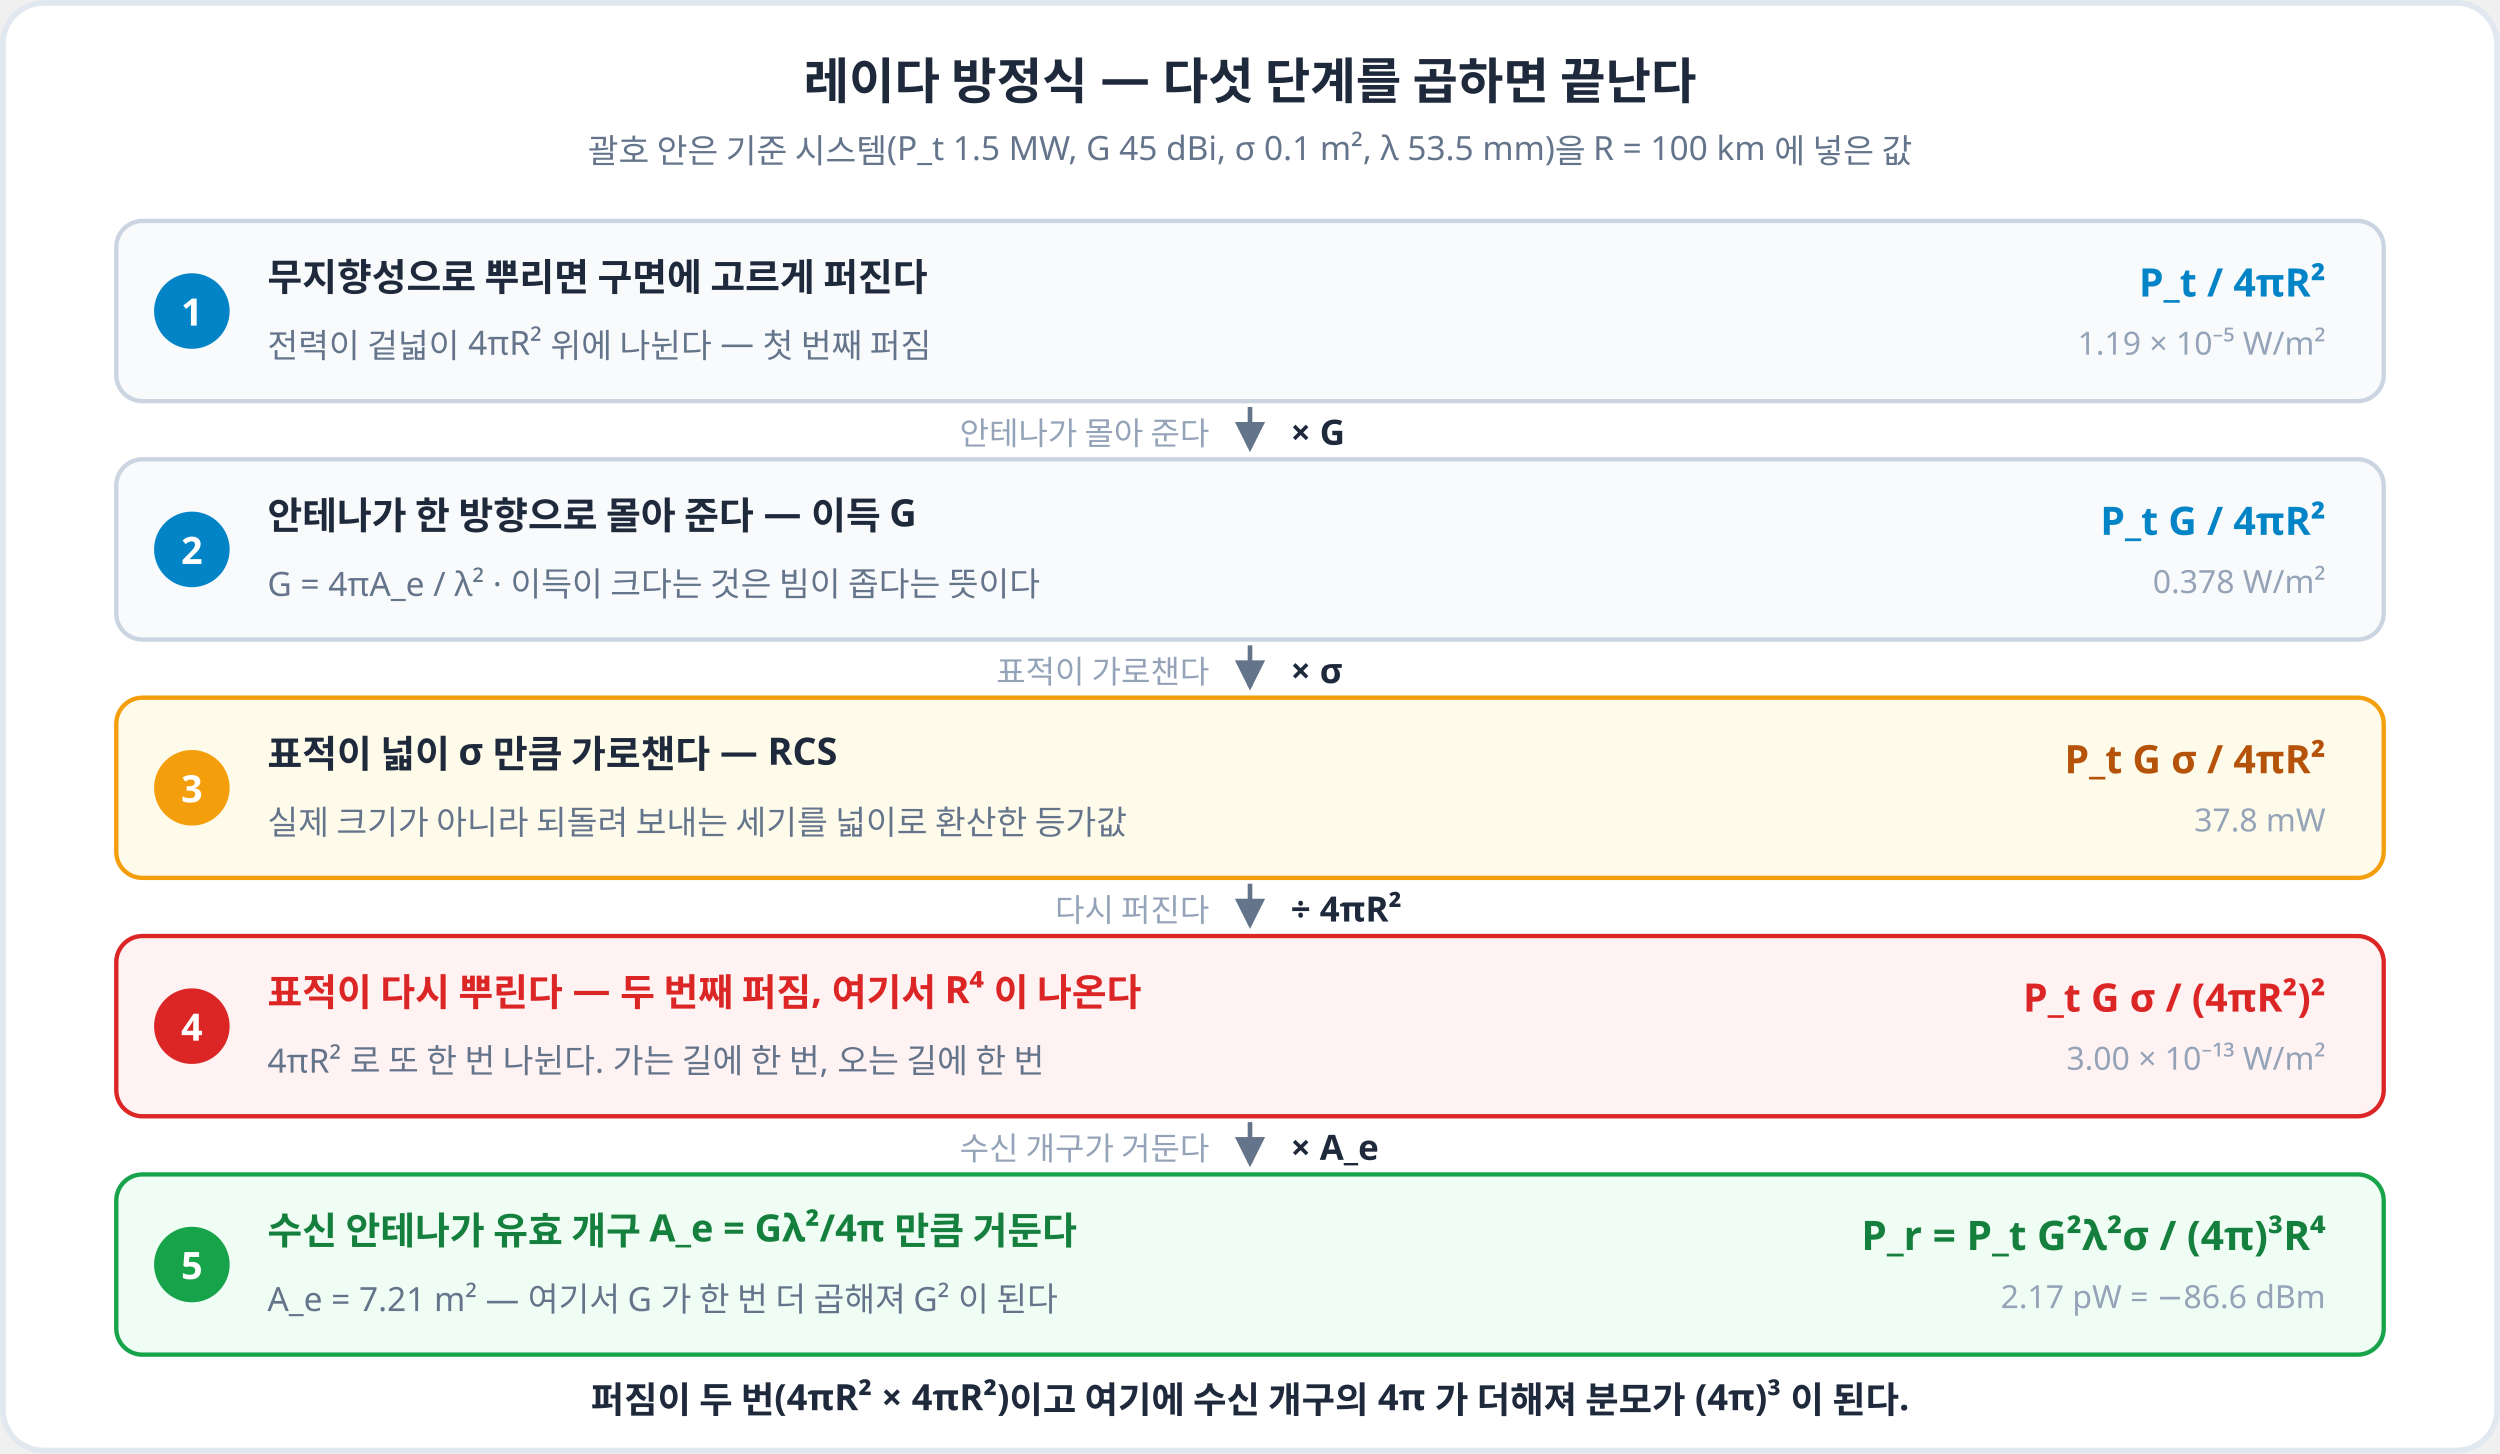
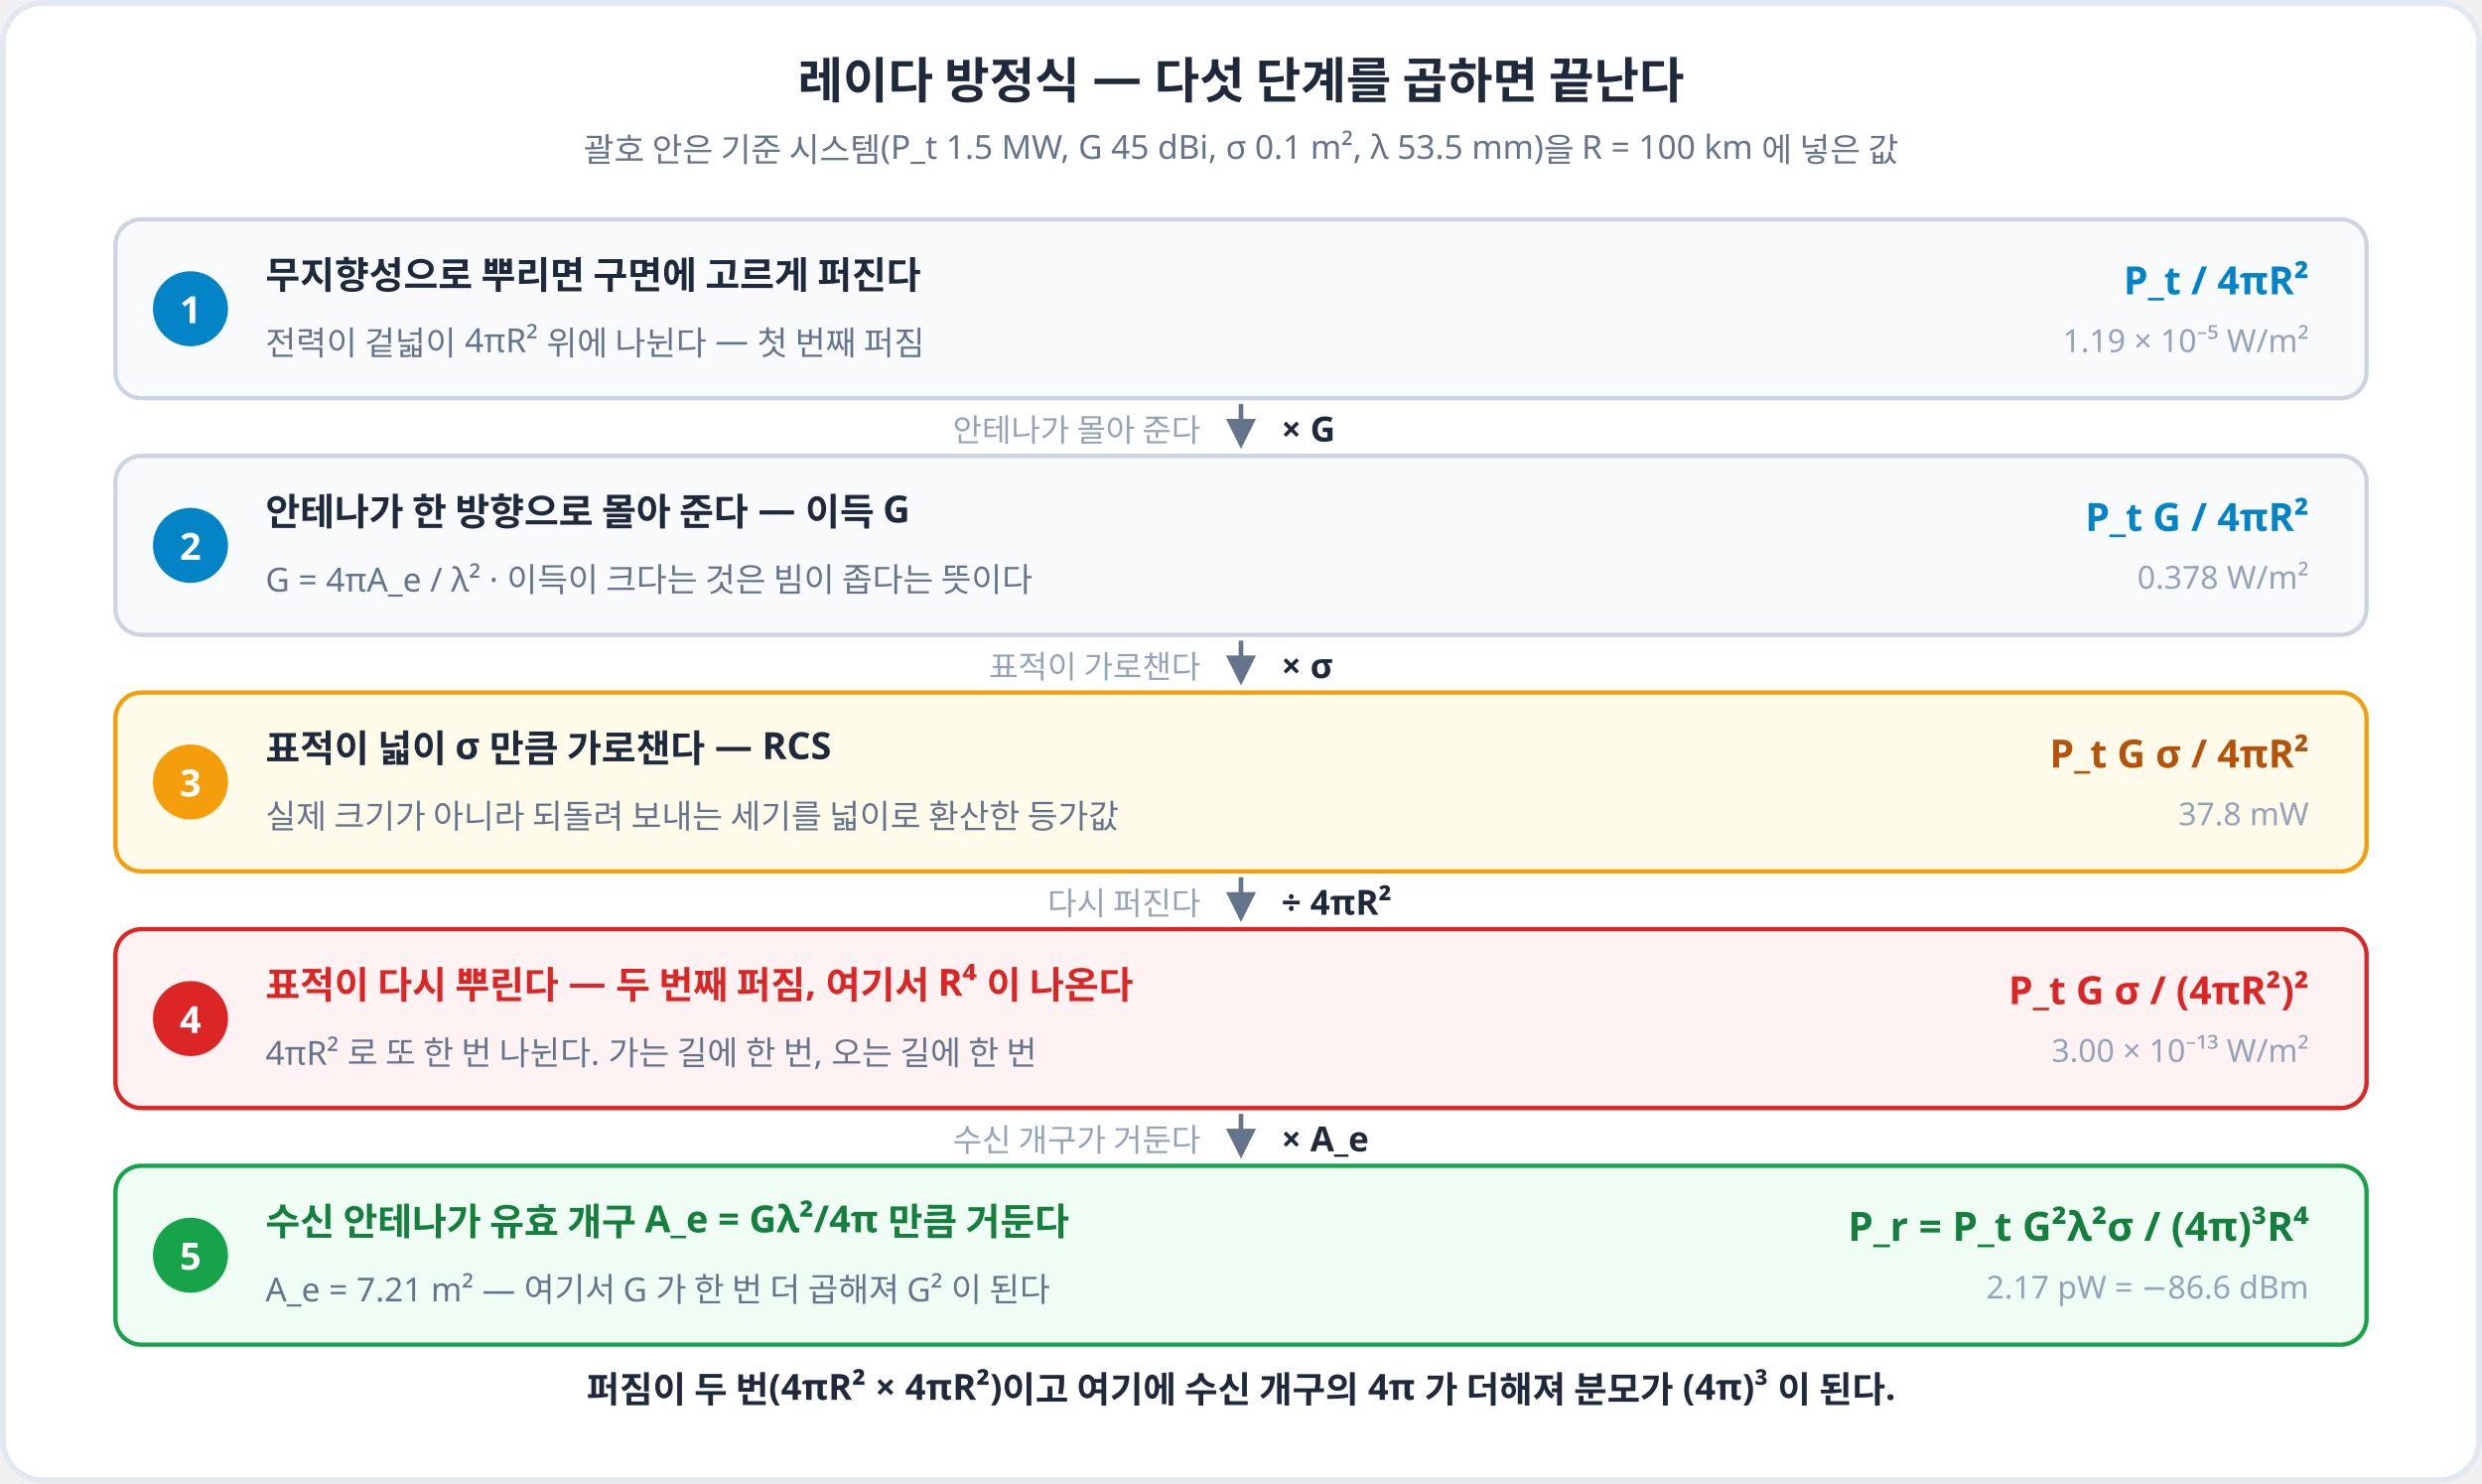
- <svg xmlns="http://www.w3.org/2000/svg" viewBox="0 0 860 500" font-family="Segoe UI, Malgun Gothic, Apple SD Gothic Neo, sans-serif">
+ <svg xmlns="http://www.w3.org/2000/svg" width="2580" height="1542" viewBox="0 0 860 514" font-family="Segoe UI, Malgun Gothic, Apple SD Gothic Neo, sans-serif">
  <defs>
    <marker id="c-mute" viewBox="0 0 10 10" refX="8.5" refY="5" markerWidth="6.5" markerHeight="6.5" orient="auto-start-reverse">
      <path d="M0,0 L10,5 L0,10 z" fill="#64748b" />
    </marker>
  </defs>
-   <rect x="1" y="1" width="858" height="498" rx="14" fill="#ffffff" stroke="#e2e8f0" stroke-width="2" />
+   <rect x="1" y="1" width="858" height="512" rx="14" fill="#ffffff" stroke="#e2e8f0" stroke-width="2" />
  <text x="430" y="34" font-size="17" fill="#1e293b" text-anchor="middle" font-weight="700">레이다 방정식 — 다섯 단계를 곱하면 끝난다</text>
  <text x="430" y="56" font-size="11.5" fill="#64748b" text-anchor="middle" font-weight="400">괄호 안은 기준 시스템(P_t 1.5 MW, G 45 dBi, σ 0.1 m², λ 53.5 mm)을 R = 100 km 에 넣은 값</text>
  <rect x="40" y="76" width="780" height="62" rx="9" fill="#f8fafc" stroke="#cbd5e1" stroke-width="1.5" />
  <circle cx="66" cy="107" r="13" fill="#0284c7" />
  <text x="66" y="112" font-size="13" fill="#ffffff" text-anchor="middle" font-weight="700">1</text>
  <text x="92" y="100" font-size="13" fill="#1e293b" text-anchor="start" font-weight="700">무지향성으로 뿌리면 구면에 고르게 퍼진다</text>
  <text x="92" y="123" font-size="11.5" fill="#64748b" text-anchor="start" font-weight="400">전력이 겉넓이 4πR² 위에 나뉜다 — 첫 번째 퍼짐</text>
  <text x="800" y="102" font-size="13.5" fill="#0284c7" text-anchor="end" font-weight="700">P_t / 4πR²</text>
  <text x="800" y="122" font-size="11" fill="#94a3b8" text-anchor="end" font-weight="400">1.19 × 10⁻⁵ W/m²</text>
  <line x1="430" y1="140" x2="430" y2="154" stroke="#64748b" stroke-width="1.6" marker-end="url(#c-mute)" />
  <text x="444" y="153" font-size="12" fill="#1e293b" text-anchor="start" font-weight="700">× G</text>
  <text x="416" y="153" font-size="11" fill="#94a3b8" text-anchor="end" font-weight="400">안테나가 몰아 준다</text>
  <rect x="40" y="158" width="780" height="62" rx="9" fill="#f8fafc" stroke="#cbd5e1" stroke-width="1.5" />
  <circle cx="66" cy="189" r="13" fill="#0284c7" />
  <text x="66" y="194" font-size="13" fill="#ffffff" text-anchor="middle" font-weight="700">2</text>
  <text x="92" y="182" font-size="13" fill="#1e293b" text-anchor="start" font-weight="700">안테나가 한 방향으로 몰아 준다 — 이득 G</text>
  <text x="92" y="205" font-size="11.5" fill="#64748b" text-anchor="start" font-weight="400">G = 4πA_e / λ²  ·  이득이 크다는 것은 빔이 좁다는 뜻이다</text>
  <text x="800" y="184" font-size="13.5" fill="#0284c7" text-anchor="end" font-weight="700">P_t G / 4πR²</text>
  <text x="800" y="204" font-size="11" fill="#94a3b8" text-anchor="end" font-weight="400">0.378 W/m²</text>
  <line x1="430" y1="222" x2="430" y2="236" stroke="#64748b" stroke-width="1.6" marker-end="url(#c-mute)" />
  <text x="444" y="235" font-size="12" fill="#1e293b" text-anchor="start" font-weight="700">× σ</text>
  <text x="416" y="235" font-size="11" fill="#94a3b8" text-anchor="end" font-weight="400">표적이 가로챈다</text>
  <rect x="40" y="240" width="780" height="62" rx="9" fill="#fffbeb" stroke="#f59e0b" stroke-width="1.5" />
  <circle cx="66" cy="271" r="13" fill="#f59e0b" />
  <text x="66" y="276" font-size="13" fill="#ffffff" text-anchor="middle" font-weight="700">3</text>
  <text x="92" y="264" font-size="13" fill="#1e293b" text-anchor="start" font-weight="700">표적이 넓이 σ 만큼 가로챈다 — RCS</text>
  <text x="92" y="287" font-size="11.5" fill="#64748b" text-anchor="start" font-weight="400">실제 크기가 아니라 되돌려 보내는 세기를 넓이로 환산한 등가값</text>
  <text x="800" y="266" font-size="13.5" fill="#b45309" text-anchor="end" font-weight="700">P_t G σ / 4πR²</text>
  <text x="800" y="286" font-size="11" fill="#94a3b8" text-anchor="end" font-weight="400">37.8 mW</text>
  <line x1="430" y1="304" x2="430" y2="318" stroke="#64748b" stroke-width="1.6" marker-end="url(#c-mute)" />
  <text x="444" y="317" font-size="12" fill="#1e293b" text-anchor="start" font-weight="700">÷ 4πR²</text>
  <text x="416" y="317" font-size="11" fill="#94a3b8" text-anchor="end" font-weight="400">다시 퍼진다</text>
  <rect x="40" y="322" width="780" height="62" rx="9" fill="#fef2f2" stroke="#dc2626" stroke-width="1.5" />
  <circle cx="66" cy="353" r="13" fill="#dc2626" />
  <text x="66" y="358" font-size="13" fill="#ffffff" text-anchor="middle" font-weight="700">4</text>
  <text x="92" y="346" font-size="13" fill="#dc2626" text-anchor="start" font-weight="700">표적이 다시 뿌린다 — 두 번째 퍼짐, 여기서 R⁴ 이 나온다</text>
  <text x="92" y="369" font-size="11.5" fill="#64748b" text-anchor="start" font-weight="400">4πR² 로 또 한 번 나뉜다. 가는 길에 한 번, 오는 길에 한 번</text>
  <text x="800" y="348" font-size="13.5" fill="#dc2626" text-anchor="end" font-weight="700">P_t G σ / (4πR²)²</text>
  <text x="800" y="368" font-size="11" fill="#94a3b8" text-anchor="end" font-weight="400">3.00 × 10⁻¹³ W/m²</text>
  <line x1="430" y1="386" x2="430" y2="400" stroke="#64748b" stroke-width="1.6" marker-end="url(#c-mute)" />
  <text x="444" y="399" font-size="12" fill="#1e293b" text-anchor="start" font-weight="700">× A_e</text>
  <text x="416" y="399" font-size="11" fill="#94a3b8" text-anchor="end" font-weight="400">수신 개구가 거둔다</text>
  <rect x="40" y="404" width="780" height="62" rx="9" fill="#f0fdf4" stroke="#16a34a" stroke-width="1.5" />
  <circle cx="66" cy="435" r="13" fill="#16a34a" />
  <text x="66" y="440" font-size="13" fill="#ffffff" text-anchor="middle" font-weight="700">5</text>
  <text x="92" y="428" font-size="13" fill="#15803d" text-anchor="start" font-weight="700">수신 안테나가 유효 개구 A_e = Gλ²/4π 만큼 거둔다</text>
  <text x="92" y="451" font-size="11.5" fill="#64748b" text-anchor="start" font-weight="400">A_e = 7.21 m² — 여기서 G 가 한 번 더 곱해져 G² 이 된다</text>
  <text x="800" y="430" font-size="14" fill="#15803d" text-anchor="end" font-weight="700">P_r = P_t G²λ²σ / (4π)³R⁴</text>
  <text x="800" y="450" font-size="11" fill="#94a3b8" text-anchor="end" font-weight="400">2.17 pW = −86.6 dBm</text>
  <text x="430" y="486" font-size="12.5" fill="#1e293b" text-anchor="middle" font-weight="700">퍼짐이 두 번(4πR² × 4πR²)이고 여기에 수신 개구의 4π 가 더해져 분모가 (4π)³ 이 된다.</text>
</svg>
